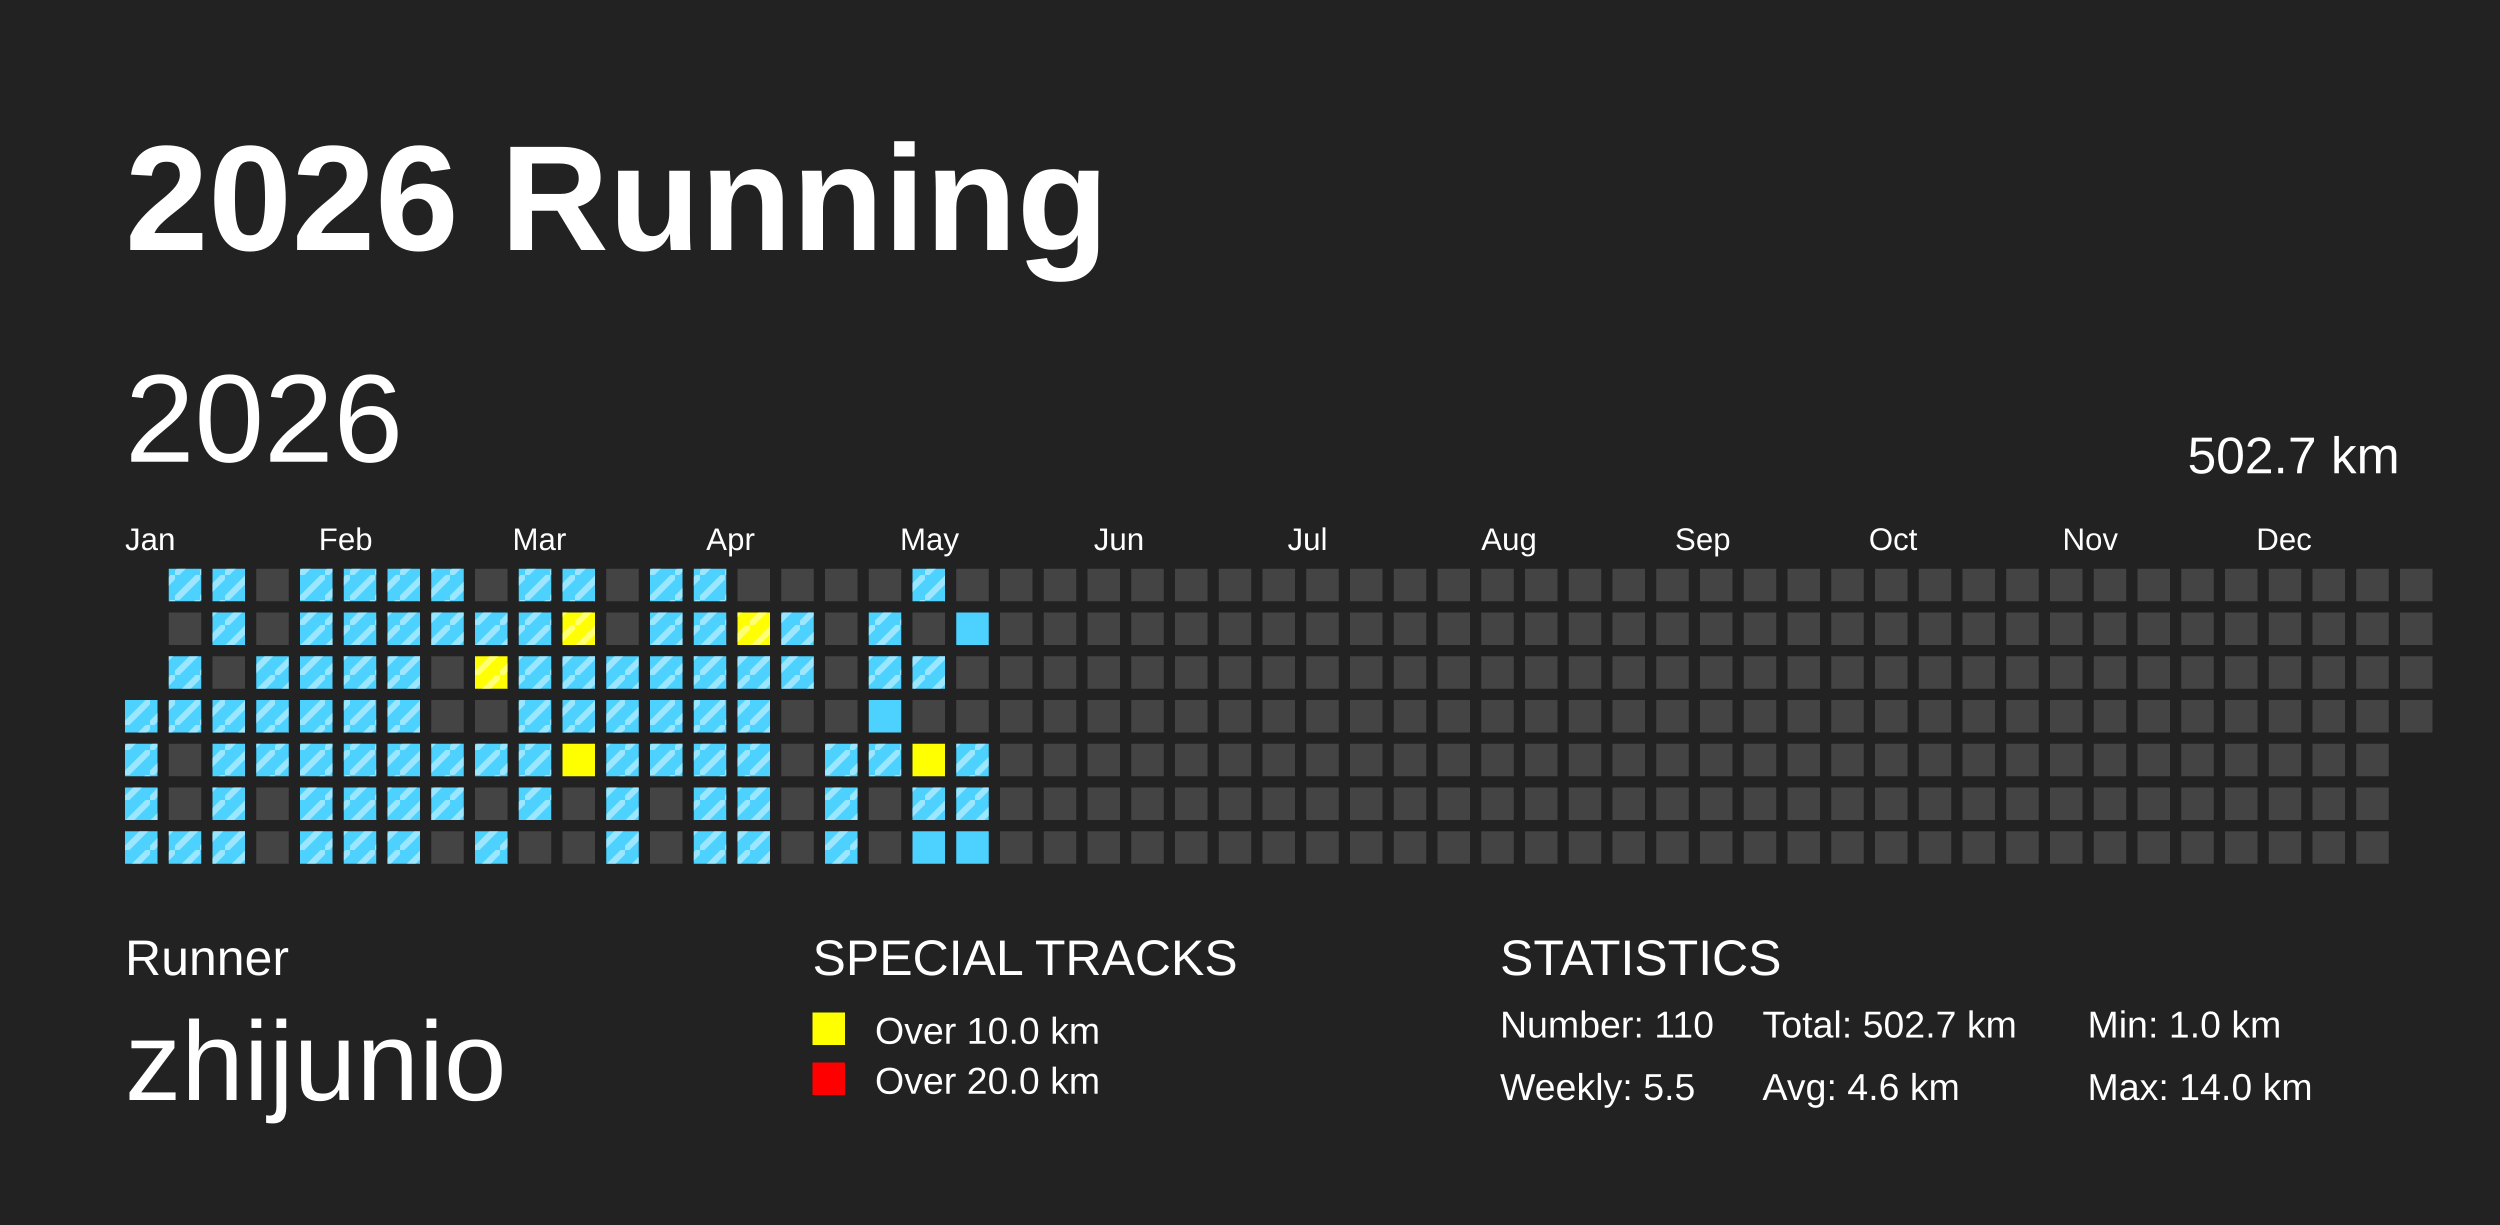
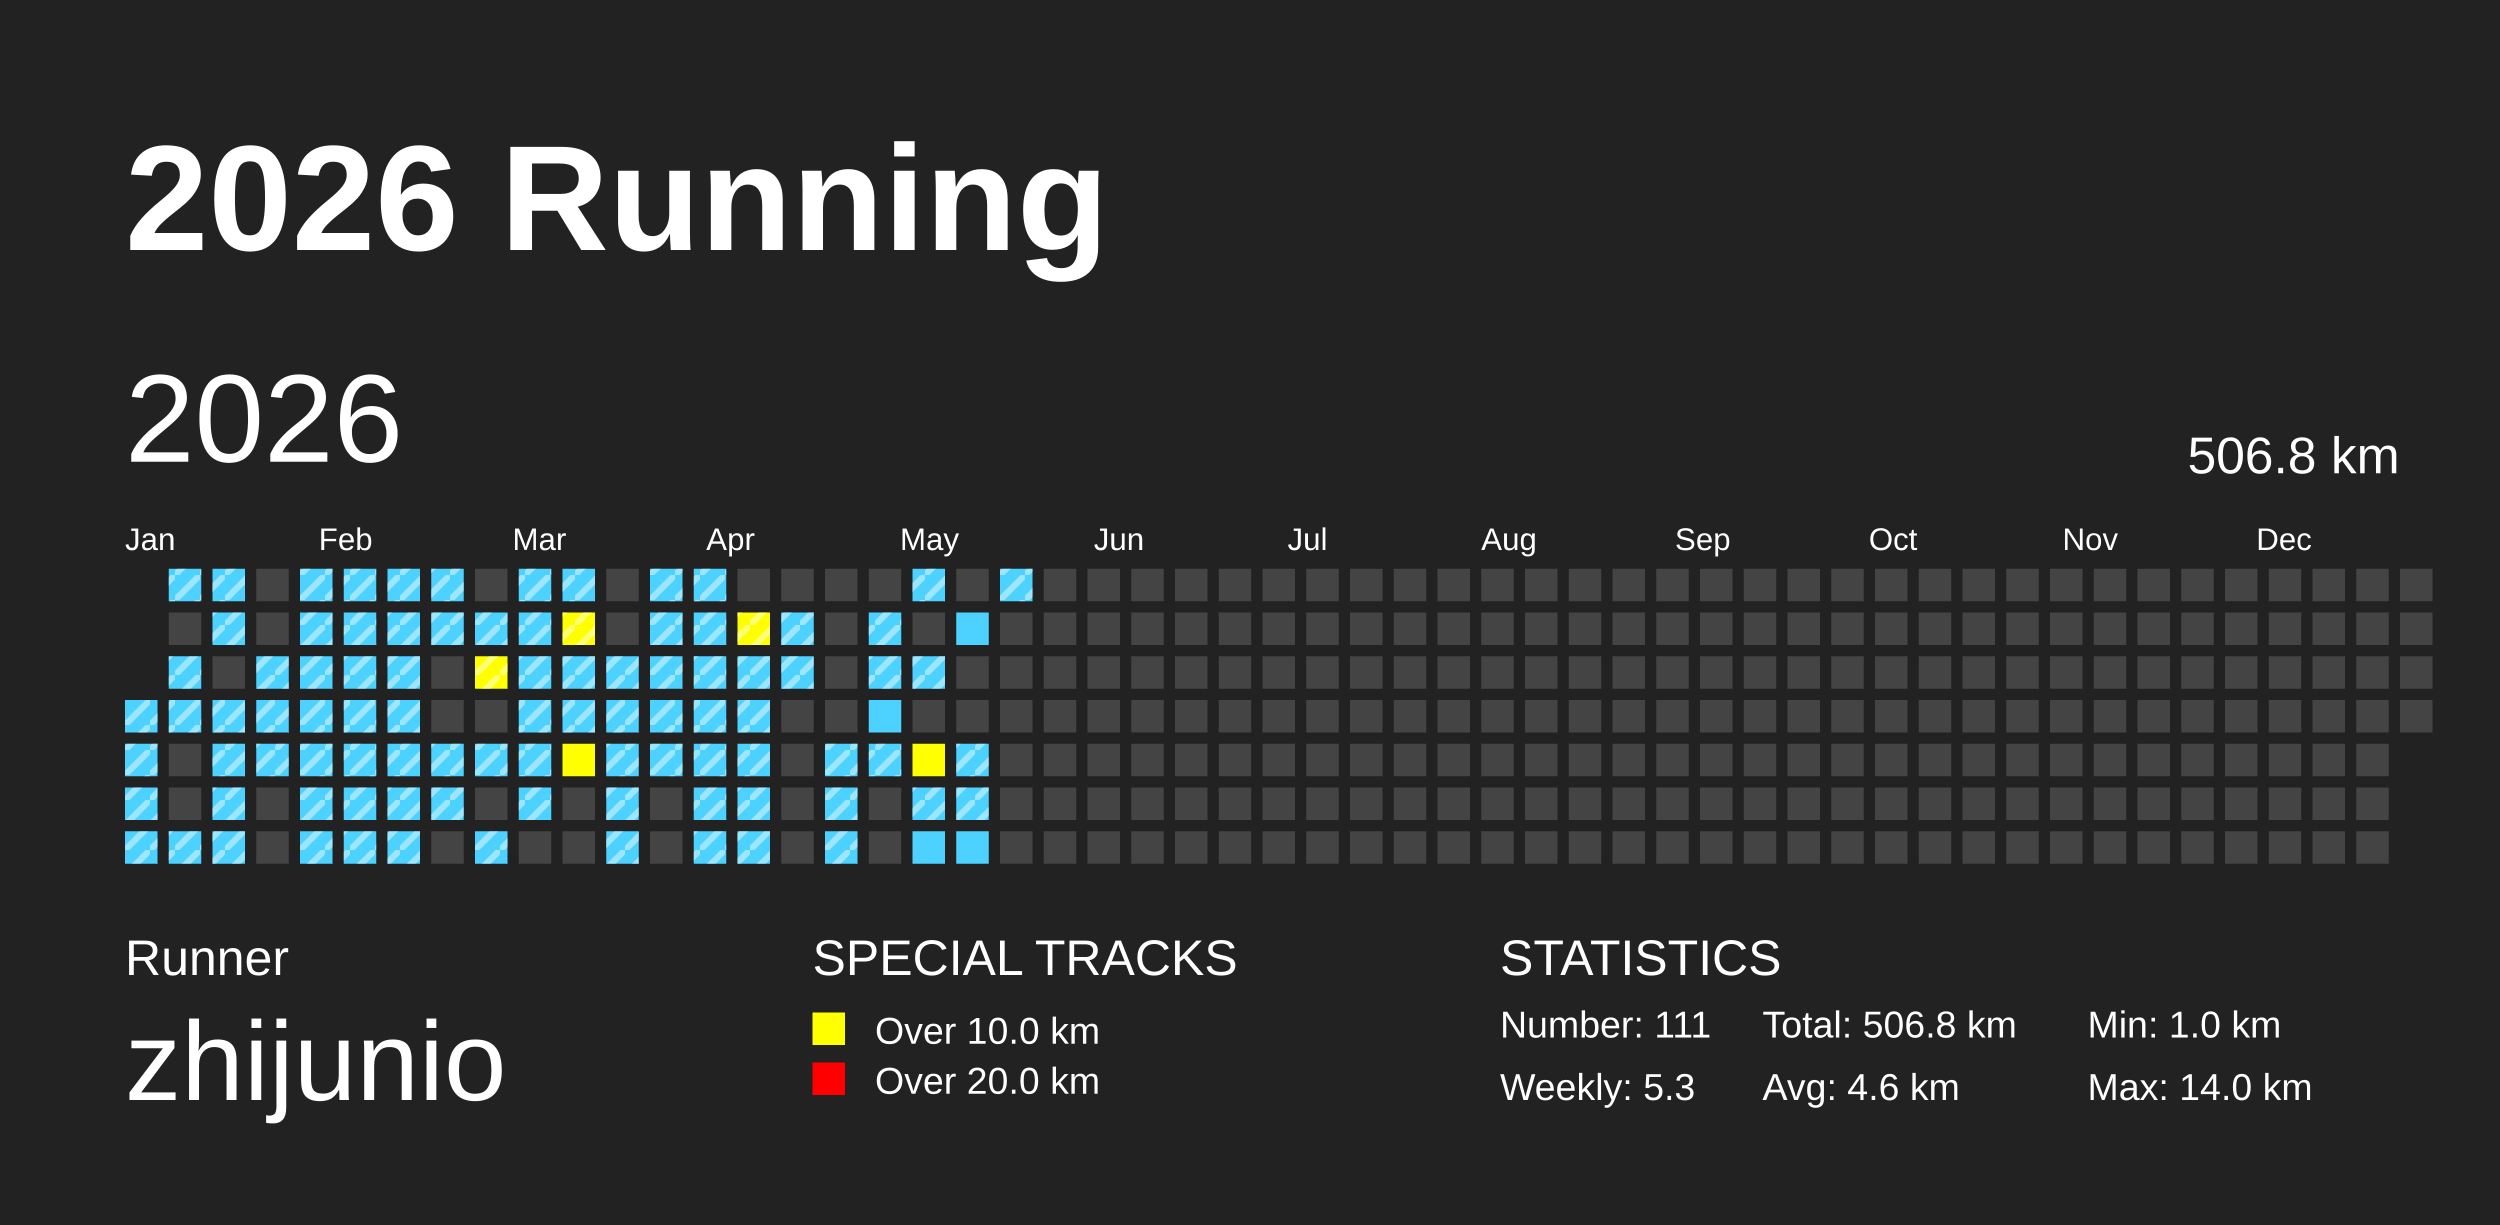
<svg xmlns="http://www.w3.org/2000/svg" baseProfile="full" height="98mm" version="1.1" viewBox="0,0,200,98" width="200mm">
  <defs>
    <pattern height="2" id="indoor-stripe" patternUnits="userSpaceOnUse" width="2">
      <line stroke="white" stroke-opacity="0.45" stroke-width="0.5" x1="0" x2="2" y1="2" y2="0" />
    </pattern>
  </defs>
  <rect fill="#222222" height="98" width="200" x="0" y="0" />
  <text fill="#FFFFFF" style="font-size:12px; font-family:Arial; font-weight:bold;" x="10" y="20">2026 Running</text>
  <text fill="#FFFFFF" style="font-size:4px; font-family:Arial" x="10" y="78">Runner</text>
  <text fill="#FFFFFF" style="font-size:9px; font-family:Arial" x="10" y="88">zhijunio</text>
  <text fill="#FFFFFF" style="font-size:4px; font-family:Arial" x="65" y="78">SPECIAL TRACKS</text>
  <rect fill="yellow" height="2.6" width="2.6" x="65" y="81" />
  <text fill="#FFFFFF" style="font-size:3px; font-family:Arial" x="70" y="83.5">Over 10.0 km</text>
  <rect fill="red" height="2.6" width="2.6" x="65" y="85" />
  <text fill="#FFFFFF" style="font-size:3px; font-family:Arial" x="70" y="87.5">Over 20.0 km</text>
  <text fill="#FFFFFF" style="font-size:4px; font-family:Arial" x="120" y="78">STATISTICS</text>
-   <text fill="#FFFFFF" style="font-size:3px; font-family:Arial" x="120" y="83">Number: 110</text>
-   <text fill="#FFFFFF" style="font-size:3px; font-family:Arial" x="120" y="88">Weekly: 5.5</text>
-   <text fill="#FFFFFF" style="font-size:3px; font-family:Arial" x="141" y="83">Total: 502.7 km</text>
+   <text fill="#FFFFFF" style="font-size:3px; font-family:Arial" x="120" y="83">Number: 111</text>
+   <text fill="#FFFFFF" style="font-size:3px; font-family:Arial" x="120" y="88">Weekly: 5.3</text>
+   <text fill="#FFFFFF" style="font-size:3px; font-family:Arial" x="141" y="83">Total: 506.8 km</text>
  <text fill="#FFFFFF" style="font-size:3px; font-family:Arial" x="141" y="88">Avg: 4.6 km</text>
  <text fill="#FFFFFF" style="font-size:3px; font-family:Arial" x="167" y="83">Min: 1.0 km</text>
  <text fill="#FFFFFF" style="font-size:3px; font-family:Arial" x="167" y="88">Max: 14.0 km</text>
  <text dominant-baseline="hanging" fill="#FFFFFF" style="font-size:10.0px; font-family:Arial;" x="10" y="30">2026</text>
-   <text dominant-baseline="hanging" fill="#FFFFFF" style="font-size:4.125px; font-family:Arial;" x="175" y="35">502.7 km</text>
+   <text dominant-baseline="hanging" fill="#FFFFFF" style="font-size:4.125px; font-family:Arial;" x="175" y="35">506.8 km</text>
  <text fill="#FFFFFF" style="font-size:2.5px; font-family:Arial" x="10.0" y="44">Jan</text>
  <text fill="#FFFFFF" style="font-size:2.5px; font-family:Arial" x="25.5" y="44">Feb</text>
  <text fill="#FFFFFF" style="font-size:2.5px; font-family:Arial" x="41.0" y="44">Mar</text>
  <text fill="#FFFFFF" style="font-size:2.5px; font-family:Arial" x="56.5" y="44">Apr</text>
  <text fill="#FFFFFF" style="font-size:2.5px; font-family:Arial" x="72.0" y="44">May</text>
  <text fill="#FFFFFF" style="font-size:2.5px; font-family:Arial" x="87.5" y="44">Jun</text>
  <text fill="#FFFFFF" style="font-size:2.5px; font-family:Arial" x="103.0" y="44">Jul</text>
  <text fill="#FFFFFF" style="font-size:2.5px; font-family:Arial" x="118.5" y="44">Aug</text>
  <text fill="#FFFFFF" style="font-size:2.5px; font-family:Arial" x="134.0" y="44">Sep</text>
  <text fill="#FFFFFF" style="font-size:2.5px; font-family:Arial" x="149.5" y="44">Oct</text>
  <text fill="#FFFFFF" style="font-size:2.5px; font-family:Arial" x="165.0" y="44">Nov</text>
  <text fill="#FFFFFF" style="font-size:2.5px; font-family:Arial" x="180.5" y="44">Dec</text>
  <rect fill="#4DD2FF" height="2.6" width="2.6" x="10.0" y="56.0" />
  <rect fill="url(#indoor-stripe)" height="2.6" style="pointer-events: none;" width="2.6" x="10.0" y="56.0" />
  <rect fill="#4DD2FF" height="2.6" width="2.6" x="10.0" y="59.5" />
  <rect fill="url(#indoor-stripe)" height="2.6" style="pointer-events: none;" width="2.6" x="10.0" y="59.5" />
  <rect fill="#4DD2FF" height="2.6" width="2.6" x="10.0" y="63.0" />
  <rect fill="url(#indoor-stripe)" height="2.6" style="pointer-events: none;" width="2.6" x="10.0" y="63.0" />
  <rect fill="#4DD2FF" height="2.6" width="2.6" x="10.0" y="66.5" />
  <rect fill="url(#indoor-stripe)" height="2.6" style="pointer-events: none;" width="2.6" x="10.0" y="66.5" />
  <rect fill="#4DD2FF" height="2.6" width="2.6" x="13.5" y="45.5" />
  <rect fill="url(#indoor-stripe)" height="2.6" style="pointer-events: none;" width="2.6" x="13.5" y="45.5" />
  <rect fill="#444444" height="2.6" width="2.6" x="13.5" y="49.0" />
  <rect fill="#4DD2FF" height="2.6" width="2.6" x="13.5" y="52.5" />
  <rect fill="url(#indoor-stripe)" height="2.6" style="pointer-events: none;" width="2.6" x="13.5" y="52.5" />
  <rect fill="#4DD2FF" height="2.6" width="2.6" x="13.5" y="56.0" />
  <rect fill="url(#indoor-stripe)" height="2.6" style="pointer-events: none;" width="2.6" x="13.5" y="56.0" />
  <rect fill="#444444" height="2.6" width="2.6" x="13.5" y="59.5" />
  <rect fill="#444444" height="2.6" width="2.6" x="13.5" y="63.0" />
  <rect fill="#4DD2FF" height="2.6" width="2.6" x="13.5" y="66.5" />
  <rect fill="url(#indoor-stripe)" height="2.6" style="pointer-events: none;" width="2.6" x="13.5" y="66.5" />
  <rect fill="#4DD2FF" height="2.6" width="2.6" x="17.0" y="45.5" />
  <rect fill="url(#indoor-stripe)" height="2.6" style="pointer-events: none;" width="2.6" x="17.0" y="45.5" />
  <rect fill="#4DD2FF" height="2.6" width="2.6" x="17.0" y="49.0" />
  <rect fill="url(#indoor-stripe)" height="2.6" style="pointer-events: none;" width="2.6" x="17.0" y="49.0" />
  <rect fill="#444444" height="2.6" width="2.6" x="17.0" y="52.5" />
  <rect fill="#4DD2FF" height="2.6" width="2.6" x="17.0" y="56.0" />
  <rect fill="url(#indoor-stripe)" height="2.6" style="pointer-events: none;" width="2.6" x="17.0" y="56.0" />
  <rect fill="#4DD2FF" height="2.6" width="2.6" x="17.0" y="59.5" />
  <rect fill="url(#indoor-stripe)" height="2.6" style="pointer-events: none;" width="2.6" x="17.0" y="59.5" />
  <rect fill="#4DD2FF" height="2.6" width="2.6" x="17.0" y="63.0" />
  <rect fill="url(#indoor-stripe)" height="2.6" style="pointer-events: none;" width="2.6" x="17.0" y="63.0" />
  <rect fill="#4DD2FF" height="2.6" width="2.6" x="17.0" y="66.5" />
  <rect fill="url(#indoor-stripe)" height="2.6" style="pointer-events: none;" width="2.6" x="17.0" y="66.5" />
  <rect fill="#444444" height="2.6" width="2.6" x="20.5" y="45.5" />
  <rect fill="#444444" height="2.6" width="2.6" x="20.5" y="49.0" />
  <rect fill="#4DD2FF" height="2.6" width="2.6" x="20.5" y="52.5" />
  <rect fill="url(#indoor-stripe)" height="2.6" style="pointer-events: none;" width="2.6" x="20.5" y="52.5" />
  <rect fill="#4DD2FF" height="2.6" width="2.6" x="20.5" y="56.0" />
  <rect fill="url(#indoor-stripe)" height="2.6" style="pointer-events: none;" width="2.6" x="20.5" y="56.0" />
  <rect fill="#4DD2FF" height="2.6" width="2.6" x="20.5" y="59.5" />
  <rect fill="url(#indoor-stripe)" height="2.6" style="pointer-events: none;" width="2.6" x="20.5" y="59.5" />
  <rect fill="#444444" height="2.6" width="2.6" x="20.5" y="63.0" />
  <rect fill="#444444" height="2.6" width="2.6" x="20.5" y="66.5" />
  <rect fill="#4DD2FF" height="2.6" width="2.6" x="24.0" y="45.5" />
  <rect fill="url(#indoor-stripe)" height="2.6" style="pointer-events: none;" width="2.6" x="24.0" y="45.5" />
  <rect fill="#4DD2FF" height="2.6" width="2.6" x="24.0" y="49.0" />
  <rect fill="url(#indoor-stripe)" height="2.6" style="pointer-events: none;" width="2.6" x="24.0" y="49.0" />
  <rect fill="#4DD2FF" height="2.6" width="2.6" x="24.0" y="52.5" />
  <rect fill="url(#indoor-stripe)" height="2.6" style="pointer-events: none;" width="2.6" x="24.0" y="52.5" />
  <rect fill="#4DD2FF" height="2.6" width="2.6" x="24.0" y="56.0" />
  <rect fill="url(#indoor-stripe)" height="2.6" style="pointer-events: none;" width="2.6" x="24.0" y="56.0" />
  <rect fill="#4DD2FF" height="2.6" width="2.6" x="24.0" y="59.5" />
  <rect fill="url(#indoor-stripe)" height="2.6" style="pointer-events: none;" width="2.6" x="24.0" y="59.5" />
  <rect fill="#4DD2FF" height="2.6" width="2.6" x="24.0" y="63.0" />
  <rect fill="url(#indoor-stripe)" height="2.6" style="pointer-events: none;" width="2.6" x="24.0" y="63.0" />
  <rect fill="#4DD2FF" height="2.6" width="2.6" x="24.0" y="66.5" />
  <rect fill="url(#indoor-stripe)" height="2.6" style="pointer-events: none;" width="2.6" x="24.0" y="66.5" />
  <rect fill="#4DD2FF" height="2.6" width="2.6" x="27.5" y="45.5" />
  <rect fill="url(#indoor-stripe)" height="2.6" style="pointer-events: none;" width="2.6" x="27.5" y="45.5" />
  <rect fill="#4DD2FF" height="2.6" width="2.6" x="27.5" y="49.0" />
  <rect fill="url(#indoor-stripe)" height="2.6" style="pointer-events: none;" width="2.6" x="27.5" y="49.0" />
  <rect fill="#4DD2FF" height="2.6" width="2.6" x="27.5" y="52.5" />
  <rect fill="url(#indoor-stripe)" height="2.6" style="pointer-events: none;" width="2.6" x="27.5" y="52.5" />
  <rect fill="#4DD2FF" height="2.6" width="2.6" x="27.5" y="56.0" />
  <rect fill="url(#indoor-stripe)" height="2.6" style="pointer-events: none;" width="2.6" x="27.5" y="56.0" />
  <rect fill="#4DD2FF" height="2.6" width="2.6" x="27.5" y="59.5" />
  <rect fill="url(#indoor-stripe)" height="2.6" style="pointer-events: none;" width="2.6" x="27.5" y="59.5" />
  <rect fill="#4DD2FF" height="2.6" width="2.6" x="27.5" y="63.0" />
  <rect fill="url(#indoor-stripe)" height="2.6" style="pointer-events: none;" width="2.6" x="27.5" y="63.0" />
  <rect fill="#4DD2FF" height="2.6" width="2.6" x="27.5" y="66.5" />
  <rect fill="url(#indoor-stripe)" height="2.6" style="pointer-events: none;" width="2.6" x="27.5" y="66.5" />
  <rect fill="#4DD2FF" height="2.6" width="2.6" x="31.0" y="45.5" />
  <rect fill="url(#indoor-stripe)" height="2.6" style="pointer-events: none;" width="2.6" x="31.0" y="45.5" />
  <rect fill="#4DD2FF" height="2.6" width="2.6" x="31.0" y="49.0" />
  <rect fill="url(#indoor-stripe)" height="2.6" style="pointer-events: none;" width="2.6" x="31.0" y="49.0" />
  <rect fill="#4DD2FF" height="2.6" width="2.6" x="31.0" y="52.5" />
  <rect fill="url(#indoor-stripe)" height="2.6" style="pointer-events: none;" width="2.6" x="31.0" y="52.5" />
  <rect fill="#4DD2FF" height="2.6" width="2.6" x="31.0" y="56.0" />
  <rect fill="url(#indoor-stripe)" height="2.6" style="pointer-events: none;" width="2.6" x="31.0" y="56.0" />
  <rect fill="#4DD2FF" height="2.6" width="2.6" x="31.0" y="59.5" />
  <rect fill="url(#indoor-stripe)" height="2.6" style="pointer-events: none;" width="2.6" x="31.0" y="59.5" />
  <rect fill="#4DD2FF" height="2.6" width="2.6" x="31.0" y="63.0" />
  <rect fill="url(#indoor-stripe)" height="2.6" style="pointer-events: none;" width="2.6" x="31.0" y="63.0" />
  <rect fill="#4DD2FF" height="2.6" width="2.6" x="31.0" y="66.5" />
  <rect fill="url(#indoor-stripe)" height="2.6" style="pointer-events: none;" width="2.6" x="31.0" y="66.5" />
  <rect fill="#4DD2FF" height="2.6" width="2.6" x="34.5" y="45.5" />
  <rect fill="url(#indoor-stripe)" height="2.6" style="pointer-events: none;" width="2.6" x="34.5" y="45.5" />
  <rect fill="#4DD2FF" height="2.6" width="2.6" x="34.5" y="49.0" />
  <rect fill="url(#indoor-stripe)" height="2.6" style="pointer-events: none;" width="2.6" x="34.5" y="49.0" />
  <rect fill="#444444" height="2.6" width="2.6" x="34.5" y="52.5" />
  <rect fill="#444444" height="2.6" width="2.6" x="34.5" y="56.0" />
  <rect fill="#4DD2FF" height="2.6" width="2.6" x="34.5" y="59.5" />
  <rect fill="url(#indoor-stripe)" height="2.6" style="pointer-events: none;" width="2.6" x="34.5" y="59.5" />
  <rect fill="#4DD2FF" height="2.6" width="2.6" x="34.5" y="63.0" />
  <rect fill="url(#indoor-stripe)" height="2.6" style="pointer-events: none;" width="2.6" x="34.5" y="63.0" />
  <rect fill="#444444" height="2.6" width="2.6" x="34.5" y="66.5" />
  <rect fill="#444444" height="2.6" width="2.6" x="38.0" y="45.5" />
  <rect fill="#4DD2FF" height="2.6" width="2.6" x="38.0" y="49.0" />
  <rect fill="url(#indoor-stripe)" height="2.6" style="pointer-events: none;" width="2.6" x="38.0" y="49.0" />
  <rect fill="yellow" height="2.6" width="2.6" x="38.0" y="52.5" />
  <rect fill="url(#indoor-stripe)" height="2.6" style="pointer-events: none;" width="2.6" x="38.0" y="52.5" />
  <rect fill="#444444" height="2.6" width="2.6" x="38.0" y="56.0" />
  <rect fill="#4DD2FF" height="2.6" width="2.6" x="38.0" y="59.5" />
  <rect fill="url(#indoor-stripe)" height="2.6" style="pointer-events: none;" width="2.6" x="38.0" y="59.5" />
  <rect fill="#444444" height="2.6" width="2.6" x="38.0" y="63.0" />
  <rect fill="#4DD2FF" height="2.6" width="2.6" x="38.0" y="66.5" />
  <rect fill="url(#indoor-stripe)" height="2.6" style="pointer-events: none;" width="2.6" x="38.0" y="66.5" />
  <rect fill="#4DD2FF" height="2.6" width="2.6" x="41.5" y="45.5" />
  <rect fill="url(#indoor-stripe)" height="2.6" style="pointer-events: none;" width="2.6" x="41.5" y="45.5" />
  <rect fill="#4DD2FF" height="2.6" width="2.6" x="41.5" y="49.0" />
  <rect fill="url(#indoor-stripe)" height="2.6" style="pointer-events: none;" width="2.6" x="41.5" y="49.0" />
  <rect fill="#4DD2FF" height="2.6" width="2.6" x="41.5" y="52.5" />
  <rect fill="url(#indoor-stripe)" height="2.6" style="pointer-events: none;" width="2.6" x="41.5" y="52.5" />
  <rect fill="#4DD2FF" height="2.6" width="2.6" x="41.5" y="56.0" />
  <rect fill="url(#indoor-stripe)" height="2.6" style="pointer-events: none;" width="2.6" x="41.5" y="56.0" />
  <rect fill="#4DD2FF" height="2.6" width="2.6" x="41.5" y="59.5" />
  <rect fill="url(#indoor-stripe)" height="2.6" style="pointer-events: none;" width="2.6" x="41.5" y="59.5" />
  <rect fill="#4DD2FF" height="2.6" width="2.6" x="41.5" y="63.0" />
  <rect fill="url(#indoor-stripe)" height="2.6" style="pointer-events: none;" width="2.6" x="41.5" y="63.0" />
  <rect fill="#444444" height="2.6" width="2.6" x="41.5" y="66.5" />
  <rect fill="#4DD2FF" height="2.6" width="2.6" x="45.0" y="45.5" />
  <rect fill="url(#indoor-stripe)" height="2.6" style="pointer-events: none;" width="2.6" x="45.0" y="45.5" />
  <rect fill="yellow" height="2.6" width="2.6" x="45.0" y="49.0" />
  <rect fill="url(#indoor-stripe)" height="2.6" style="pointer-events: none;" width="2.6" x="45.0" y="49.0" />
  <rect fill="#4DD2FF" height="2.6" width="2.6" x="45.0" y="52.5" />
  <rect fill="url(#indoor-stripe)" height="2.6" style="pointer-events: none;" width="2.6" x="45.0" y="52.5" />
  <rect fill="#4DD2FF" height="2.6" width="2.6" x="45.0" y="56.0" />
  <rect fill="url(#indoor-stripe)" height="2.6" style="pointer-events: none;" width="2.6" x="45.0" y="56.0" />
  <rect fill="yellow" height="2.6" width="2.6" x="45.0" y="59.5" />
  <rect fill="#444444" height="2.6" width="2.6" x="45.0" y="63.0" />
  <rect fill="#444444" height="2.6" width="2.6" x="45.0" y="66.5" />
  <rect fill="#444444" height="2.6" width="2.6" x="48.5" y="45.5" />
  <rect fill="#444444" height="2.6" width="2.6" x="48.5" y="49.0" />
  <rect fill="#4DD2FF" height="2.6" width="2.6" x="48.5" y="52.5" />
  <rect fill="url(#indoor-stripe)" height="2.6" style="pointer-events: none;" width="2.6" x="48.5" y="52.5" />
  <rect fill="#4DD2FF" height="2.6" width="2.6" x="48.5" y="56.0" />
  <rect fill="url(#indoor-stripe)" height="2.6" style="pointer-events: none;" width="2.6" x="48.5" y="56.0" />
  <rect fill="#4DD2FF" height="2.6" width="2.6" x="48.5" y="59.5" />
  <rect fill="url(#indoor-stripe)" height="2.6" style="pointer-events: none;" width="2.6" x="48.5" y="59.5" />
  <rect fill="#4DD2FF" height="2.6" width="2.6" x="48.5" y="63.0" />
  <rect fill="url(#indoor-stripe)" height="2.6" style="pointer-events: none;" width="2.6" x="48.5" y="63.0" />
  <rect fill="#4DD2FF" height="2.6" width="2.6" x="48.5" y="66.5" />
  <rect fill="url(#indoor-stripe)" height="2.6" style="pointer-events: none;" width="2.6" x="48.5" y="66.5" />
  <rect fill="#4DD2FF" height="2.6" width="2.6" x="52.0" y="45.5" />
  <rect fill="url(#indoor-stripe)" height="2.6" style="pointer-events: none;" width="2.6" x="52.0" y="45.5" />
  <rect fill="#4DD2FF" height="2.6" width="2.6" x="52.0" y="49.0" />
  <rect fill="url(#indoor-stripe)" height="2.6" style="pointer-events: none;" width="2.6" x="52.0" y="49.0" />
  <rect fill="#4DD2FF" height="2.6" width="2.6" x="52.0" y="52.5" />
  <rect fill="url(#indoor-stripe)" height="2.6" style="pointer-events: none;" width="2.6" x="52.0" y="52.5" />
  <rect fill="#4DD2FF" height="2.6" width="2.6" x="52.0" y="56.0" />
  <rect fill="url(#indoor-stripe)" height="2.6" style="pointer-events: none;" width="2.6" x="52.0" y="56.0" />
  <rect fill="#4DD2FF" height="2.6" width="2.6" x="52.0" y="59.5" />
  <rect fill="url(#indoor-stripe)" height="2.6" style="pointer-events: none;" width="2.6" x="52.0" y="59.5" />
  <rect fill="#444444" height="2.6" width="2.6" x="52.0" y="63.0" />
  <rect fill="#444444" height="2.6" width="2.6" x="52.0" y="66.5" />
  <rect fill="#4DD2FF" height="2.6" width="2.6" x="55.5" y="45.5" />
  <rect fill="url(#indoor-stripe)" height="2.6" style="pointer-events: none;" width="2.6" x="55.5" y="45.5" />
  <rect fill="#4DD2FF" height="2.6" width="2.6" x="55.5" y="49.0" />
  <rect fill="url(#indoor-stripe)" height="2.6" style="pointer-events: none;" width="2.6" x="55.5" y="49.0" />
  <rect fill="#4DD2FF" height="2.6" width="2.6" x="55.5" y="52.5" />
  <rect fill="url(#indoor-stripe)" height="2.6" style="pointer-events: none;" width="2.6" x="55.5" y="52.5" />
  <rect fill="#4DD2FF" height="2.6" width="2.6" x="55.5" y="56.0" />
  <rect fill="url(#indoor-stripe)" height="2.6" style="pointer-events: none;" width="2.6" x="55.5" y="56.0" />
  <rect fill="#4DD2FF" height="2.6" width="2.6" x="55.5" y="59.5" />
  <rect fill="url(#indoor-stripe)" height="2.6" style="pointer-events: none;" width="2.6" x="55.5" y="59.5" />
  <rect fill="#4DD2FF" height="2.6" width="2.6" x="55.5" y="63.0" />
  <rect fill="url(#indoor-stripe)" height="2.6" style="pointer-events: none;" width="2.6" x="55.5" y="63.0" />
  <rect fill="#4DD2FF" height="2.6" width="2.6" x="55.5" y="66.5" />
  <rect fill="url(#indoor-stripe)" height="2.6" style="pointer-events: none;" width="2.6" x="55.5" y="66.5" />
  <rect fill="#444444" height="2.6" width="2.6" x="59.0" y="45.5" />
  <rect fill="yellow" height="2.6" width="2.6" x="59.0" y="49.0" />
  <rect fill="url(#indoor-stripe)" height="2.6" style="pointer-events: none;" width="2.6" x="59.0" y="49.0" />
  <rect fill="#4DD2FF" height="2.6" width="2.6" x="59.0" y="52.5" />
  <rect fill="url(#indoor-stripe)" height="2.6" style="pointer-events: none;" width="2.6" x="59.0" y="52.5" />
  <rect fill="#4DD2FF" height="2.6" width="2.6" x="59.0" y="56.0" />
  <rect fill="url(#indoor-stripe)" height="2.6" style="pointer-events: none;" width="2.6" x="59.0" y="56.0" />
  <rect fill="#4DD2FF" height="2.6" width="2.6" x="59.0" y="59.5" />
  <rect fill="url(#indoor-stripe)" height="2.6" style="pointer-events: none;" width="2.6" x="59.0" y="59.5" />
  <rect fill="#4DD2FF" height="2.6" width="2.6" x="59.0" y="63.0" />
  <rect fill="url(#indoor-stripe)" height="2.6" style="pointer-events: none;" width="2.6" x="59.0" y="63.0" />
  <rect fill="#4DD2FF" height="2.6" width="2.6" x="59.0" y="66.5" />
  <rect fill="url(#indoor-stripe)" height="2.6" style="pointer-events: none;" width="2.6" x="59.0" y="66.5" />
  <rect fill="#444444" height="2.6" width="2.6" x="62.5" y="45.5" />
  <rect fill="#4DD2FF" height="2.6" width="2.6" x="62.5" y="49.0" />
  <rect fill="url(#indoor-stripe)" height="2.6" style="pointer-events: none;" width="2.6" x="62.5" y="49.0" />
  <rect fill="#4DD2FF" height="2.6" width="2.6" x="62.5" y="52.5" />
  <rect fill="url(#indoor-stripe)" height="2.6" style="pointer-events: none;" width="2.6" x="62.5" y="52.5" />
  <rect fill="#444444" height="2.6" width="2.6" x="62.5" y="56.0" />
  <rect fill="#444444" height="2.6" width="2.6" x="62.5" y="59.5" />
  <rect fill="#444444" height="2.6" width="2.6" x="62.5" y="63.0" />
  <rect fill="#444444" height="2.6" width="2.6" x="62.5" y="66.5" />
  <rect fill="#444444" height="2.6" width="2.6" x="66.0" y="45.5" />
  <rect fill="#444444" height="2.6" width="2.6" x="66.0" y="49.0" />
  <rect fill="#444444" height="2.6" width="2.6" x="66.0" y="52.5" />
  <rect fill="#444444" height="2.6" width="2.6" x="66.0" y="56.0" />
  <rect fill="#4DD2FF" height="2.6" width="2.6" x="66.0" y="59.5" />
  <rect fill="url(#indoor-stripe)" height="2.6" style="pointer-events: none;" width="2.6" x="66.0" y="59.5" />
  <rect fill="#4DD2FF" height="2.6" width="2.6" x="66.0" y="63.0" />
  <rect fill="url(#indoor-stripe)" height="2.6" style="pointer-events: none;" width="2.6" x="66.0" y="63.0" />
  <rect fill="#4DD2FF" height="2.6" width="2.6" x="66.0" y="66.5" />
  <rect fill="url(#indoor-stripe)" height="2.6" style="pointer-events: none;" width="2.6" x="66.0" y="66.5" />
  <rect fill="#444444" height="2.6" width="2.6" x="69.5" y="45.5" />
  <rect fill="#4DD2FF" height="2.6" width="2.6" x="69.5" y="49.0" />
  <rect fill="url(#indoor-stripe)" height="2.6" style="pointer-events: none;" width="2.6" x="69.5" y="49.0" />
  <rect fill="#4DD2FF" height="2.6" width="2.6" x="69.5" y="52.5" />
  <rect fill="url(#indoor-stripe)" height="2.6" style="pointer-events: none;" width="2.6" x="69.5" y="52.5" />
  <rect fill="#4DD2FF" height="2.6" width="2.6" x="69.5" y="56.0" />
  <rect fill="#4DD2FF" height="2.6" width="2.6" x="69.5" y="59.5" />
  <rect fill="url(#indoor-stripe)" height="2.6" style="pointer-events: none;" width="2.6" x="69.5" y="59.5" />
  <rect fill="#444444" height="2.6" width="2.6" x="69.5" y="63.0" />
  <rect fill="#444444" height="2.6" width="2.6" x="69.5" y="66.5" />
  <rect fill="#4DD2FF" height="2.6" width="2.6" x="73.0" y="45.5" />
  <rect fill="url(#indoor-stripe)" height="2.6" style="pointer-events: none;" width="2.6" x="73.0" y="45.5" />
  <rect fill="#444444" height="2.6" width="2.6" x="73.0" y="49.0" />
  <rect fill="#4DD2FF" height="2.6" width="2.6" x="73.0" y="52.5" />
  <rect fill="url(#indoor-stripe)" height="2.6" style="pointer-events: none;" width="2.6" x="73.0" y="52.5" />
  <rect fill="#444444" height="2.6" width="2.6" x="73.0" y="56.0" />
  <rect fill="yellow" height="2.6" width="2.6" x="73.0" y="59.5" />
  <rect fill="#4DD2FF" height="2.6" width="2.6" x="73.0" y="63.0" />
  <rect fill="url(#indoor-stripe)" height="2.6" style="pointer-events: none;" width="2.6" x="73.0" y="63.0" />
  <rect fill="#4DD2FF" height="2.6" width="2.6" x="73.0" y="66.5" />
  <rect fill="#444444" height="2.6" width="2.6" x="76.5" y="45.5" />
  <rect fill="#4DD2FF" height="2.6" width="2.6" x="76.5" y="49.0" />
  <rect fill="#444444" height="2.6" width="2.6" x="76.5" y="52.5" />
  <rect fill="#444444" height="2.6" width="2.6" x="76.5" y="56.0" />
  <rect fill="#4DD2FF" height="2.6" width="2.6" x="76.5" y="59.5" />
  <rect fill="url(#indoor-stripe)" height="2.6" style="pointer-events: none;" width="2.6" x="76.5" y="59.5" />
  <rect fill="#4DD2FF" height="2.6" width="2.6" x="76.5" y="63.0" />
  <rect fill="url(#indoor-stripe)" height="2.6" style="pointer-events: none;" width="2.6" x="76.5" y="63.0" />
  <rect fill="#4DD2FF" height="2.6" width="2.6" x="76.5" y="66.5" />
-   <rect fill="#444444" height="2.6" width="2.6" x="80.0" y="45.5" />
+   <rect fill="#4DD2FF" height="2.6" width="2.6" x="80.0" y="45.5" />
+   <rect fill="url(#indoor-stripe)" height="2.6" style="pointer-events: none;" width="2.6" x="80.0" y="45.5" />
  <rect fill="#444444" height="2.6" width="2.6" x="80.0" y="49.0" />
  <rect fill="#444444" height="2.6" width="2.6" x="80.0" y="52.5" />
  <rect fill="#444444" height="2.6" width="2.6" x="80.0" y="56.0" />
  <rect fill="#444444" height="2.6" width="2.6" x="80.0" y="59.5" />
  <rect fill="#444444" height="2.6" width="2.6" x="80.0" y="63.0" />
  <rect fill="#444444" height="2.6" width="2.6" x="80.0" y="66.5" />
  <rect fill="#444444" height="2.6" width="2.6" x="83.5" y="45.5" />
  <rect fill="#444444" height="2.6" width="2.6" x="83.5" y="49.0" />
  <rect fill="#444444" height="2.6" width="2.6" x="83.5" y="52.5" />
  <rect fill="#444444" height="2.6" width="2.6" x="83.5" y="56.0" />
  <rect fill="#444444" height="2.6" width="2.6" x="83.5" y="59.5" />
  <rect fill="#444444" height="2.6" width="2.6" x="83.5" y="63.0" />
  <rect fill="#444444" height="2.6" width="2.6" x="83.5" y="66.5" />
  <rect fill="#444444" height="2.6" width="2.6" x="87.0" y="45.5" />
  <rect fill="#444444" height="2.6" width="2.6" x="87.0" y="49.0" />
  <rect fill="#444444" height="2.6" width="2.6" x="87.0" y="52.5" />
  <rect fill="#444444" height="2.6" width="2.6" x="87.0" y="56.0" />
  <rect fill="#444444" height="2.6" width="2.6" x="87.0" y="59.5" />
  <rect fill="#444444" height="2.6" width="2.6" x="87.0" y="63.0" />
  <rect fill="#444444" height="2.6" width="2.6" x="87.0" y="66.5" />
  <rect fill="#444444" height="2.6" width="2.6" x="90.5" y="45.5" />
  <rect fill="#444444" height="2.6" width="2.6" x="90.5" y="49.0" />
  <rect fill="#444444" height="2.6" width="2.6" x="90.5" y="52.5" />
  <rect fill="#444444" height="2.6" width="2.6" x="90.5" y="56.0" />
  <rect fill="#444444" height="2.6" width="2.6" x="90.5" y="59.5" />
  <rect fill="#444444" height="2.6" width="2.6" x="90.5" y="63.0" />
  <rect fill="#444444" height="2.6" width="2.6" x="90.5" y="66.5" />
  <rect fill="#444444" height="2.6" width="2.6" x="94.0" y="45.5" />
  <rect fill="#444444" height="2.6" width="2.6" x="94.0" y="49.0" />
  <rect fill="#444444" height="2.6" width="2.6" x="94.0" y="52.5" />
  <rect fill="#444444" height="2.6" width="2.6" x="94.0" y="56.0" />
  <rect fill="#444444" height="2.6" width="2.6" x="94.0" y="59.5" />
  <rect fill="#444444" height="2.6" width="2.6" x="94.0" y="63.0" />
  <rect fill="#444444" height="2.6" width="2.6" x="94.0" y="66.5" />
  <rect fill="#444444" height="2.6" width="2.6" x="97.5" y="45.5" />
  <rect fill="#444444" height="2.6" width="2.6" x="97.5" y="49.0" />
  <rect fill="#444444" height="2.6" width="2.6" x="97.5" y="52.5" />
  <rect fill="#444444" height="2.6" width="2.6" x="97.5" y="56.0" />
  <rect fill="#444444" height="2.6" width="2.6" x="97.5" y="59.5" />
  <rect fill="#444444" height="2.6" width="2.6" x="97.5" y="63.0" />
  <rect fill="#444444" height="2.6" width="2.6" x="97.5" y="66.5" />
  <rect fill="#444444" height="2.6" width="2.6" x="101.0" y="45.5" />
  <rect fill="#444444" height="2.6" width="2.6" x="101.0" y="49.0" />
  <rect fill="#444444" height="2.6" width="2.6" x="101.0" y="52.5" />
  <rect fill="#444444" height="2.6" width="2.6" x="101.0" y="56.0" />
  <rect fill="#444444" height="2.6" width="2.6" x="101.0" y="59.5" />
  <rect fill="#444444" height="2.6" width="2.6" x="101.0" y="63.0" />
  <rect fill="#444444" height="2.6" width="2.6" x="101.0" y="66.5" />
  <rect fill="#444444" height="2.6" width="2.6" x="104.5" y="45.5" />
  <rect fill="#444444" height="2.6" width="2.6" x="104.5" y="49.0" />
  <rect fill="#444444" height="2.6" width="2.6" x="104.5" y="52.5" />
  <rect fill="#444444" height="2.6" width="2.6" x="104.5" y="56.0" />
  <rect fill="#444444" height="2.6" width="2.6" x="104.5" y="59.5" />
  <rect fill="#444444" height="2.6" width="2.6" x="104.5" y="63.0" />
  <rect fill="#444444" height="2.6" width="2.6" x="104.5" y="66.5" />
  <rect fill="#444444" height="2.6" width="2.6" x="108.0" y="45.5" />
  <rect fill="#444444" height="2.6" width="2.6" x="108.0" y="49.0" />
  <rect fill="#444444" height="2.6" width="2.6" x="108.0" y="52.5" />
  <rect fill="#444444" height="2.6" width="2.6" x="108.0" y="56.0" />
  <rect fill="#444444" height="2.6" width="2.6" x="108.0" y="59.5" />
  <rect fill="#444444" height="2.6" width="2.6" x="108.0" y="63.0" />
  <rect fill="#444444" height="2.6" width="2.6" x="108.0" y="66.5" />
  <rect fill="#444444" height="2.6" width="2.6" x="111.5" y="45.5" />
  <rect fill="#444444" height="2.6" width="2.6" x="111.5" y="49.0" />
  <rect fill="#444444" height="2.6" width="2.6" x="111.5" y="52.5" />
  <rect fill="#444444" height="2.6" width="2.6" x="111.5" y="56.0" />
  <rect fill="#444444" height="2.6" width="2.6" x="111.5" y="59.5" />
  <rect fill="#444444" height="2.6" width="2.6" x="111.5" y="63.0" />
  <rect fill="#444444" height="2.6" width="2.6" x="111.5" y="66.5" />
  <rect fill="#444444" height="2.6" width="2.6" x="115.0" y="45.5" />
  <rect fill="#444444" height="2.6" width="2.6" x="115.0" y="49.0" />
  <rect fill="#444444" height="2.6" width="2.6" x="115.0" y="52.5" />
  <rect fill="#444444" height="2.6" width="2.6" x="115.0" y="56.0" />
  <rect fill="#444444" height="2.6" width="2.6" x="115.0" y="59.5" />
  <rect fill="#444444" height="2.6" width="2.6" x="115.0" y="63.0" />
  <rect fill="#444444" height="2.6" width="2.6" x="115.0" y="66.5" />
  <rect fill="#444444" height="2.6" width="2.6" x="118.5" y="45.5" />
  <rect fill="#444444" height="2.6" width="2.6" x="118.5" y="49.0" />
  <rect fill="#444444" height="2.6" width="2.6" x="118.5" y="52.5" />
  <rect fill="#444444" height="2.6" width="2.6" x="118.5" y="56.0" />
  <rect fill="#444444" height="2.6" width="2.6" x="118.5" y="59.5" />
  <rect fill="#444444" height="2.6" width="2.6" x="118.5" y="63.0" />
  <rect fill="#444444" height="2.6" width="2.6" x="118.5" y="66.5" />
  <rect fill="#444444" height="2.6" width="2.6" x="122.0" y="45.5" />
  <rect fill="#444444" height="2.6" width="2.6" x="122.0" y="49.0" />
  <rect fill="#444444" height="2.6" width="2.6" x="122.0" y="52.5" />
  <rect fill="#444444" height="2.6" width="2.6" x="122.0" y="56.0" />
  <rect fill="#444444" height="2.6" width="2.6" x="122.0" y="59.5" />
  <rect fill="#444444" height="2.6" width="2.6" x="122.0" y="63.0" />
  <rect fill="#444444" height="2.6" width="2.6" x="122.0" y="66.5" />
  <rect fill="#444444" height="2.6" width="2.6" x="125.5" y="45.5" />
  <rect fill="#444444" height="2.6" width="2.6" x="125.5" y="49.0" />
  <rect fill="#444444" height="2.6" width="2.6" x="125.5" y="52.5" />
  <rect fill="#444444" height="2.6" width="2.6" x="125.5" y="56.0" />
  <rect fill="#444444" height="2.6" width="2.6" x="125.5" y="59.5" />
  <rect fill="#444444" height="2.6" width="2.6" x="125.5" y="63.0" />
  <rect fill="#444444" height="2.6" width="2.6" x="125.5" y="66.5" />
  <rect fill="#444444" height="2.6" width="2.6" x="129.0" y="45.5" />
  <rect fill="#444444" height="2.6" width="2.6" x="129.0" y="49.0" />
  <rect fill="#444444" height="2.6" width="2.6" x="129.0" y="52.5" />
  <rect fill="#444444" height="2.6" width="2.6" x="129.0" y="56.0" />
  <rect fill="#444444" height="2.6" width="2.6" x="129.0" y="59.5" />
  <rect fill="#444444" height="2.6" width="2.6" x="129.0" y="63.0" />
  <rect fill="#444444" height="2.6" width="2.6" x="129.0" y="66.5" />
  <rect fill="#444444" height="2.6" width="2.6" x="132.5" y="45.5" />
  <rect fill="#444444" height="2.6" width="2.6" x="132.5" y="49.0" />
  <rect fill="#444444" height="2.6" width="2.6" x="132.5" y="52.5" />
  <rect fill="#444444" height="2.6" width="2.6" x="132.5" y="56.0" />
  <rect fill="#444444" height="2.6" width="2.6" x="132.5" y="59.5" />
  <rect fill="#444444" height="2.6" width="2.6" x="132.5" y="63.0" />
  <rect fill="#444444" height="2.6" width="2.6" x="132.5" y="66.5" />
  <rect fill="#444444" height="2.6" width="2.6" x="136.0" y="45.5" />
  <rect fill="#444444" height="2.6" width="2.6" x="136.0" y="49.0" />
  <rect fill="#444444" height="2.6" width="2.6" x="136.0" y="52.5" />
  <rect fill="#444444" height="2.6" width="2.6" x="136.0" y="56.0" />
  <rect fill="#444444" height="2.6" width="2.6" x="136.0" y="59.5" />
  <rect fill="#444444" height="2.6" width="2.6" x="136.0" y="63.0" />
  <rect fill="#444444" height="2.6" width="2.6" x="136.0" y="66.5" />
  <rect fill="#444444" height="2.6" width="2.6" x="139.5" y="45.5" />
  <rect fill="#444444" height="2.6" width="2.6" x="139.5" y="49.0" />
  <rect fill="#444444" height="2.6" width="2.6" x="139.5" y="52.5" />
  <rect fill="#444444" height="2.6" width="2.6" x="139.5" y="56.0" />
  <rect fill="#444444" height="2.6" width="2.6" x="139.5" y="59.5" />
  <rect fill="#444444" height="2.6" width="2.6" x="139.5" y="63.0" />
  <rect fill="#444444" height="2.6" width="2.6" x="139.5" y="66.5" />
  <rect fill="#444444" height="2.6" width="2.6" x="143.0" y="45.5" />
  <rect fill="#444444" height="2.6" width="2.6" x="143.0" y="49.0" />
  <rect fill="#444444" height="2.6" width="2.6" x="143.0" y="52.5" />
  <rect fill="#444444" height="2.6" width="2.6" x="143.0" y="56.0" />
  <rect fill="#444444" height="2.6" width="2.6" x="143.0" y="59.5" />
  <rect fill="#444444" height="2.6" width="2.6" x="143.0" y="63.0" />
  <rect fill="#444444" height="2.6" width="2.6" x="143.0" y="66.5" />
  <rect fill="#444444" height="2.6" width="2.6" x="146.5" y="45.5" />
  <rect fill="#444444" height="2.6" width="2.6" x="146.5" y="49.0" />
  <rect fill="#444444" height="2.6" width="2.6" x="146.5" y="52.5" />
  <rect fill="#444444" height="2.6" width="2.6" x="146.5" y="56.0" />
  <rect fill="#444444" height="2.6" width="2.6" x="146.5" y="59.5" />
  <rect fill="#444444" height="2.6" width="2.6" x="146.5" y="63.0" />
  <rect fill="#444444" height="2.6" width="2.6" x="146.5" y="66.5" />
  <rect fill="#444444" height="2.6" width="2.6" x="150.0" y="45.5" />
  <rect fill="#444444" height="2.6" width="2.6" x="150.0" y="49.0" />
  <rect fill="#444444" height="2.6" width="2.6" x="150.0" y="52.5" />
  <rect fill="#444444" height="2.6" width="2.6" x="150.0" y="56.0" />
  <rect fill="#444444" height="2.6" width="2.6" x="150.0" y="59.5" />
  <rect fill="#444444" height="2.6" width="2.6" x="150.0" y="63.0" />
  <rect fill="#444444" height="2.6" width="2.6" x="150.0" y="66.5" />
  <rect fill="#444444" height="2.6" width="2.6" x="153.5" y="45.5" />
  <rect fill="#444444" height="2.6" width="2.6" x="153.5" y="49.0" />
  <rect fill="#444444" height="2.6" width="2.6" x="153.5" y="52.5" />
  <rect fill="#444444" height="2.6" width="2.6" x="153.5" y="56.0" />
  <rect fill="#444444" height="2.6" width="2.6" x="153.5" y="59.5" />
  <rect fill="#444444" height="2.6" width="2.6" x="153.5" y="63.0" />
  <rect fill="#444444" height="2.6" width="2.6" x="153.5" y="66.5" />
  <rect fill="#444444" height="2.6" width="2.6" x="157.0" y="45.5" />
  <rect fill="#444444" height="2.6" width="2.6" x="157.0" y="49.0" />
  <rect fill="#444444" height="2.6" width="2.6" x="157.0" y="52.5" />
  <rect fill="#444444" height="2.6" width="2.6" x="157.0" y="56.0" />
  <rect fill="#444444" height="2.6" width="2.6" x="157.0" y="59.5" />
  <rect fill="#444444" height="2.6" width="2.6" x="157.0" y="63.0" />
  <rect fill="#444444" height="2.6" width="2.6" x="157.0" y="66.5" />
  <rect fill="#444444" height="2.6" width="2.6" x="160.5" y="45.5" />
  <rect fill="#444444" height="2.6" width="2.6" x="160.5" y="49.0" />
  <rect fill="#444444" height="2.6" width="2.6" x="160.5" y="52.5" />
  <rect fill="#444444" height="2.6" width="2.6" x="160.5" y="56.0" />
  <rect fill="#444444" height="2.6" width="2.6" x="160.5" y="59.5" />
  <rect fill="#444444" height="2.6" width="2.6" x="160.5" y="63.0" />
  <rect fill="#444444" height="2.6" width="2.6" x="160.5" y="66.5" />
  <rect fill="#444444" height="2.6" width="2.6" x="164.0" y="45.5" />
  <rect fill="#444444" height="2.6" width="2.6" x="164.0" y="49.0" />
  <rect fill="#444444" height="2.6" width="2.6" x="164.0" y="52.5" />
  <rect fill="#444444" height="2.6" width="2.6" x="164.0" y="56.0" />
  <rect fill="#444444" height="2.6" width="2.6" x="164.0" y="59.5" />
  <rect fill="#444444" height="2.6" width="2.6" x="164.0" y="63.0" />
  <rect fill="#444444" height="2.6" width="2.6" x="164.0" y="66.5" />
  <rect fill="#444444" height="2.6" width="2.6" x="167.5" y="45.5" />
  <rect fill="#444444" height="2.6" width="2.6" x="167.5" y="49.0" />
  <rect fill="#444444" height="2.6" width="2.6" x="167.5" y="52.5" />
  <rect fill="#444444" height="2.6" width="2.6" x="167.5" y="56.0" />
  <rect fill="#444444" height="2.6" width="2.6" x="167.5" y="59.5" />
  <rect fill="#444444" height="2.6" width="2.6" x="167.5" y="63.0" />
  <rect fill="#444444" height="2.6" width="2.6" x="167.5" y="66.5" />
  <rect fill="#444444" height="2.6" width="2.6" x="171.0" y="45.5" />
  <rect fill="#444444" height="2.6" width="2.6" x="171.0" y="49.0" />
  <rect fill="#444444" height="2.6" width="2.6" x="171.0" y="52.5" />
  <rect fill="#444444" height="2.6" width="2.6" x="171.0" y="56.0" />
  <rect fill="#444444" height="2.6" width="2.6" x="171.0" y="59.5" />
  <rect fill="#444444" height="2.6" width="2.6" x="171.0" y="63.0" />
  <rect fill="#444444" height="2.6" width="2.6" x="171.0" y="66.5" />
  <rect fill="#444444" height="2.6" width="2.6" x="174.5" y="45.5" />
  <rect fill="#444444" height="2.6" width="2.6" x="174.5" y="49.0" />
  <rect fill="#444444" height="2.6" width="2.6" x="174.5" y="52.5" />
  <rect fill="#444444" height="2.6" width="2.6" x="174.5" y="56.0" />
  <rect fill="#444444" height="2.6" width="2.6" x="174.5" y="59.5" />
  <rect fill="#444444" height="2.6" width="2.6" x="174.5" y="63.0" />
  <rect fill="#444444" height="2.6" width="2.6" x="174.5" y="66.5" />
  <rect fill="#444444" height="2.6" width="2.6" x="178.0" y="45.5" />
  <rect fill="#444444" height="2.6" width="2.6" x="178.0" y="49.0" />
  <rect fill="#444444" height="2.6" width="2.6" x="178.0" y="52.5" />
  <rect fill="#444444" height="2.6" width="2.6" x="178.0" y="56.0" />
  <rect fill="#444444" height="2.6" width="2.6" x="178.0" y="59.5" />
  <rect fill="#444444" height="2.6" width="2.6" x="178.0" y="63.0" />
  <rect fill="#444444" height="2.6" width="2.6" x="178.0" y="66.5" />
  <rect fill="#444444" height="2.6" width="2.6" x="181.5" y="45.5" />
  <rect fill="#444444" height="2.6" width="2.6" x="181.5" y="49.0" />
  <rect fill="#444444" height="2.6" width="2.6" x="181.5" y="52.5" />
  <rect fill="#444444" height="2.6" width="2.6" x="181.5" y="56.0" />
  <rect fill="#444444" height="2.6" width="2.6" x="181.5" y="59.5" />
  <rect fill="#444444" height="2.6" width="2.6" x="181.5" y="63.0" />
  <rect fill="#444444" height="2.6" width="2.6" x="181.5" y="66.5" />
  <rect fill="#444444" height="2.6" width="2.6" x="185.0" y="45.5" />
  <rect fill="#444444" height="2.6" width="2.6" x="185.0" y="49.0" />
  <rect fill="#444444" height="2.6" width="2.6" x="185.0" y="52.5" />
  <rect fill="#444444" height="2.6" width="2.6" x="185.0" y="56.0" />
  <rect fill="#444444" height="2.6" width="2.6" x="185.0" y="59.5" />
  <rect fill="#444444" height="2.6" width="2.6" x="185.0" y="63.0" />
  <rect fill="#444444" height="2.6" width="2.6" x="185.0" y="66.5" />
  <rect fill="#444444" height="2.6" width="2.6" x="188.5" y="45.5" />
  <rect fill="#444444" height="2.6" width="2.6" x="188.5" y="49.0" />
  <rect fill="#444444" height="2.6" width="2.6" x="188.5" y="52.5" />
  <rect fill="#444444" height="2.6" width="2.6" x="188.5" y="56.0" />
  <rect fill="#444444" height="2.6" width="2.6" x="188.5" y="59.5" />
  <rect fill="#444444" height="2.6" width="2.6" x="188.5" y="63.0" />
  <rect fill="#444444" height="2.6" width="2.6" x="188.5" y="66.5" />
  <rect fill="#444444" height="2.6" width="2.6" x="192.0" y="45.5" />
  <rect fill="#444444" height="2.6" width="2.6" x="192.0" y="49.0" />
  <rect fill="#444444" height="2.6" width="2.6" x="192.0" y="52.5" />
  <rect fill="#444444" height="2.6" width="2.6" x="192.0" y="56.0" />
</svg>
